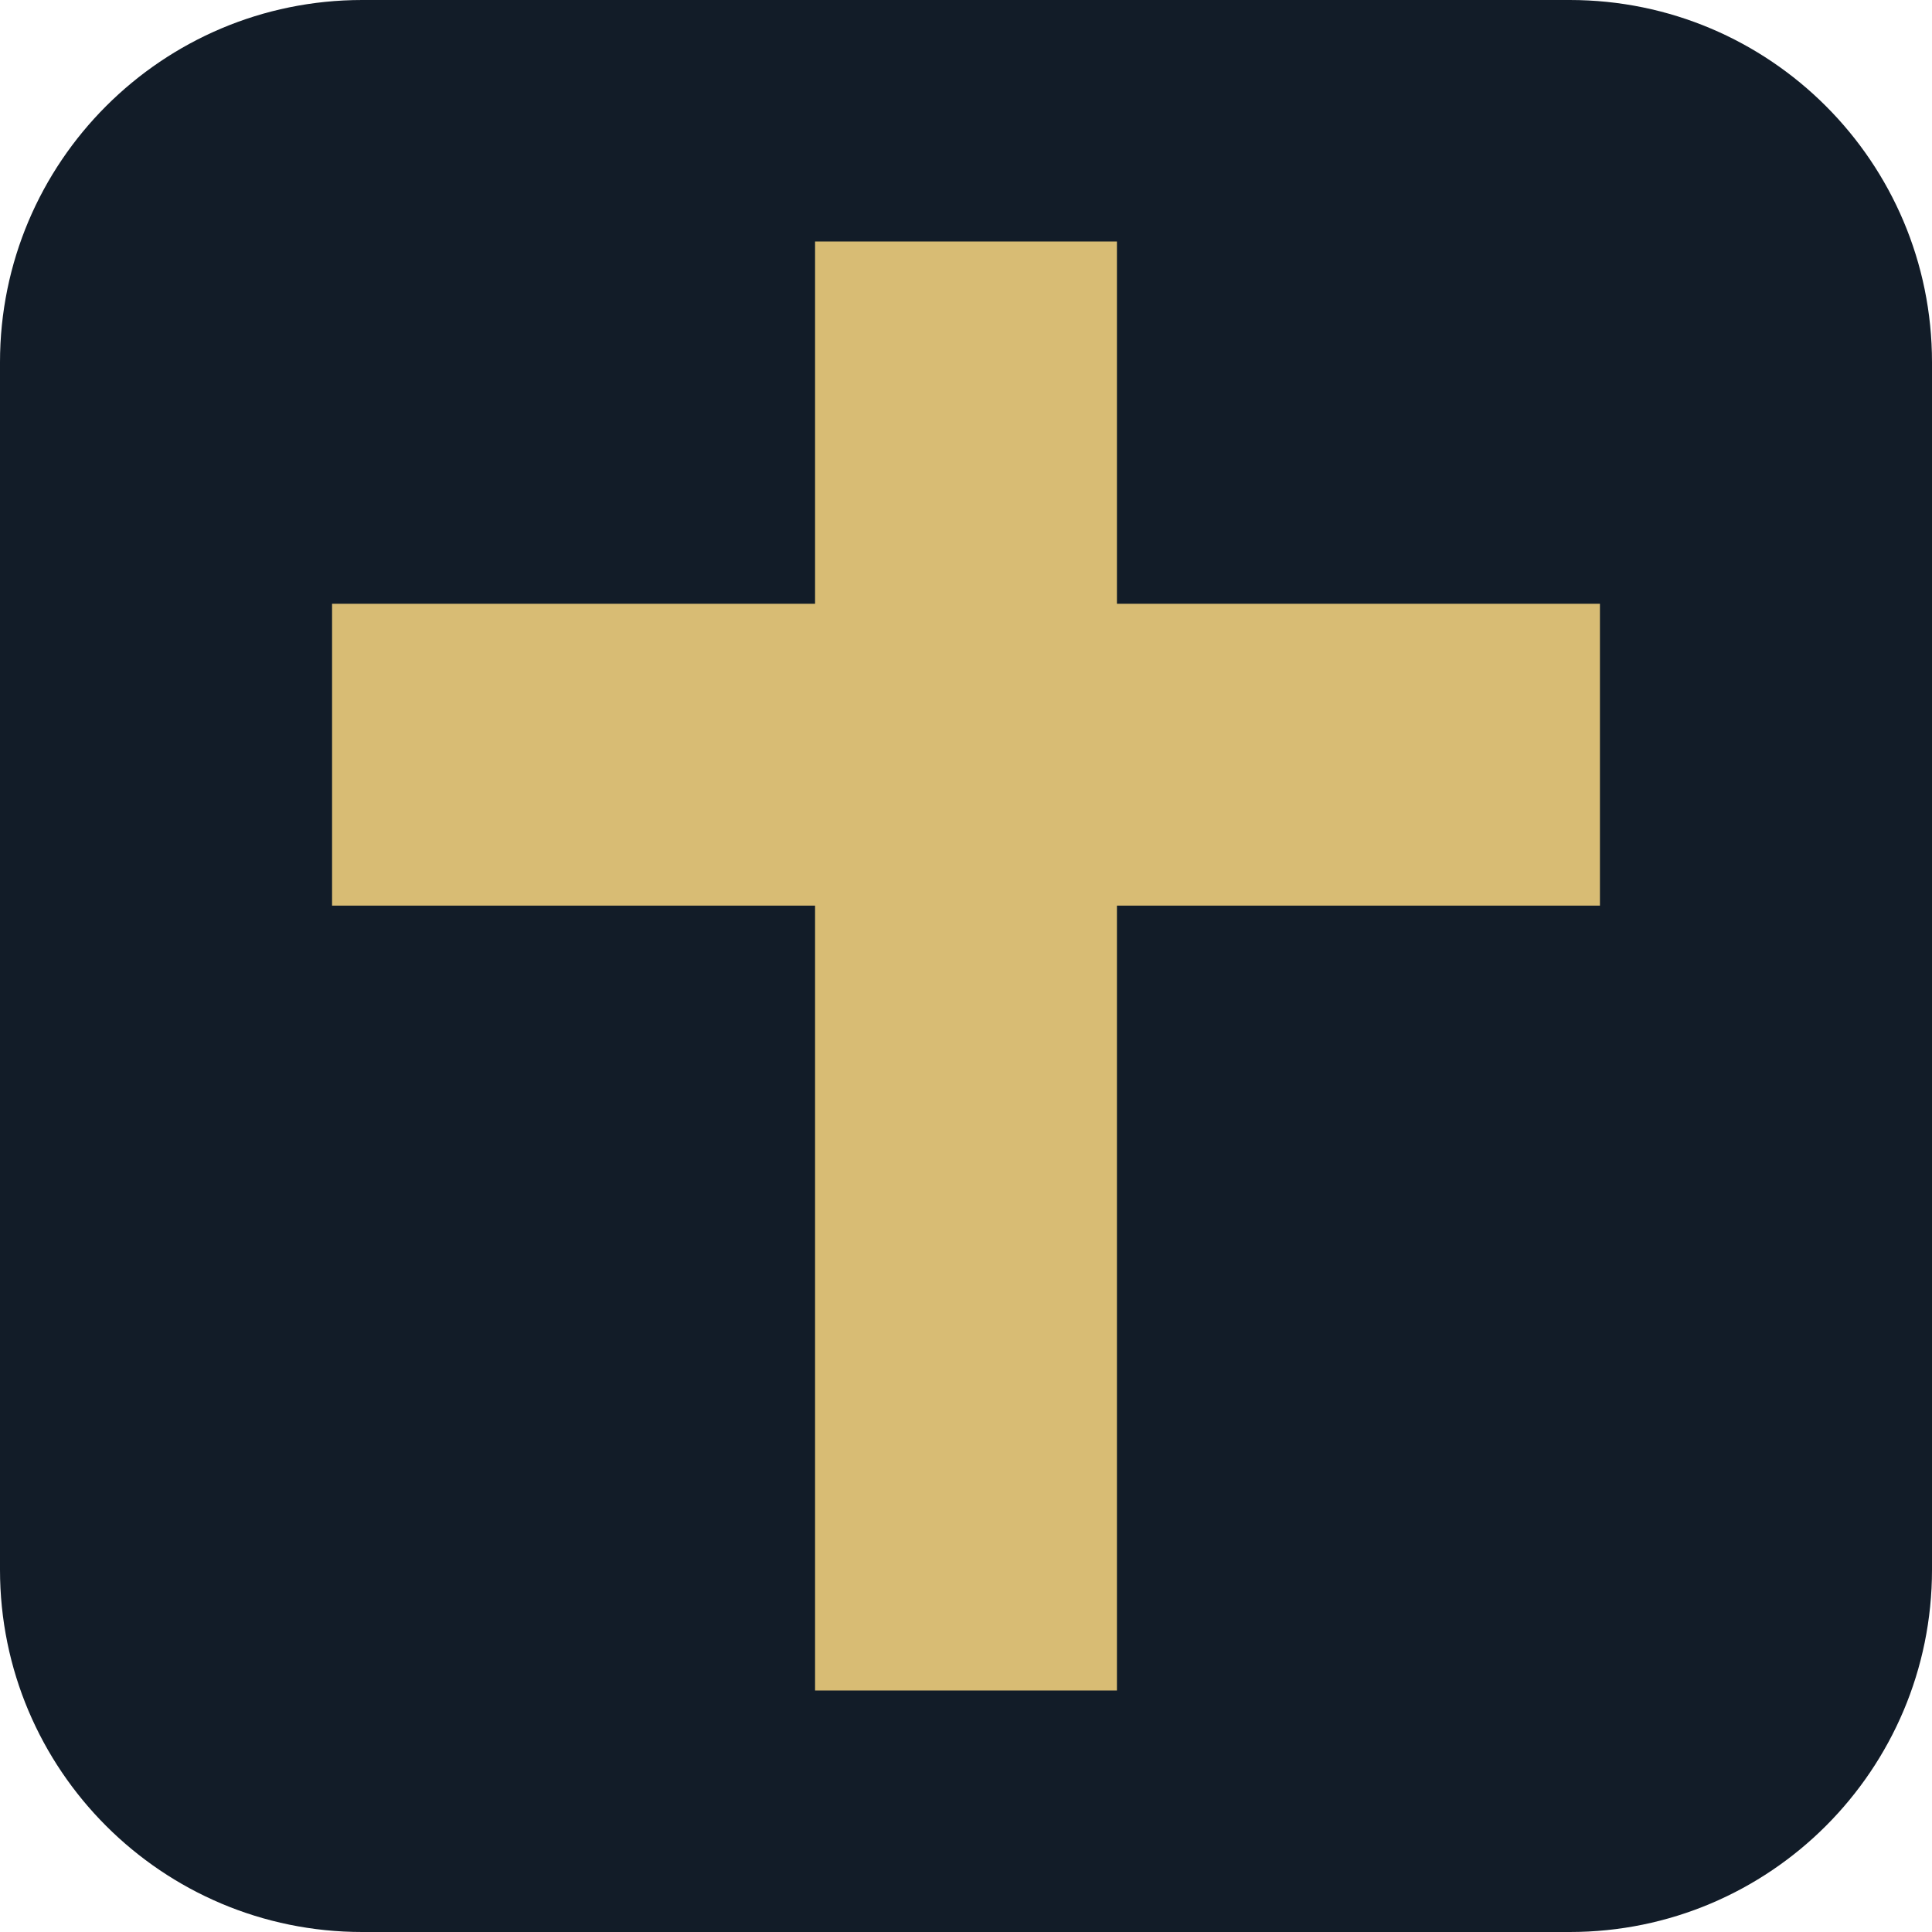
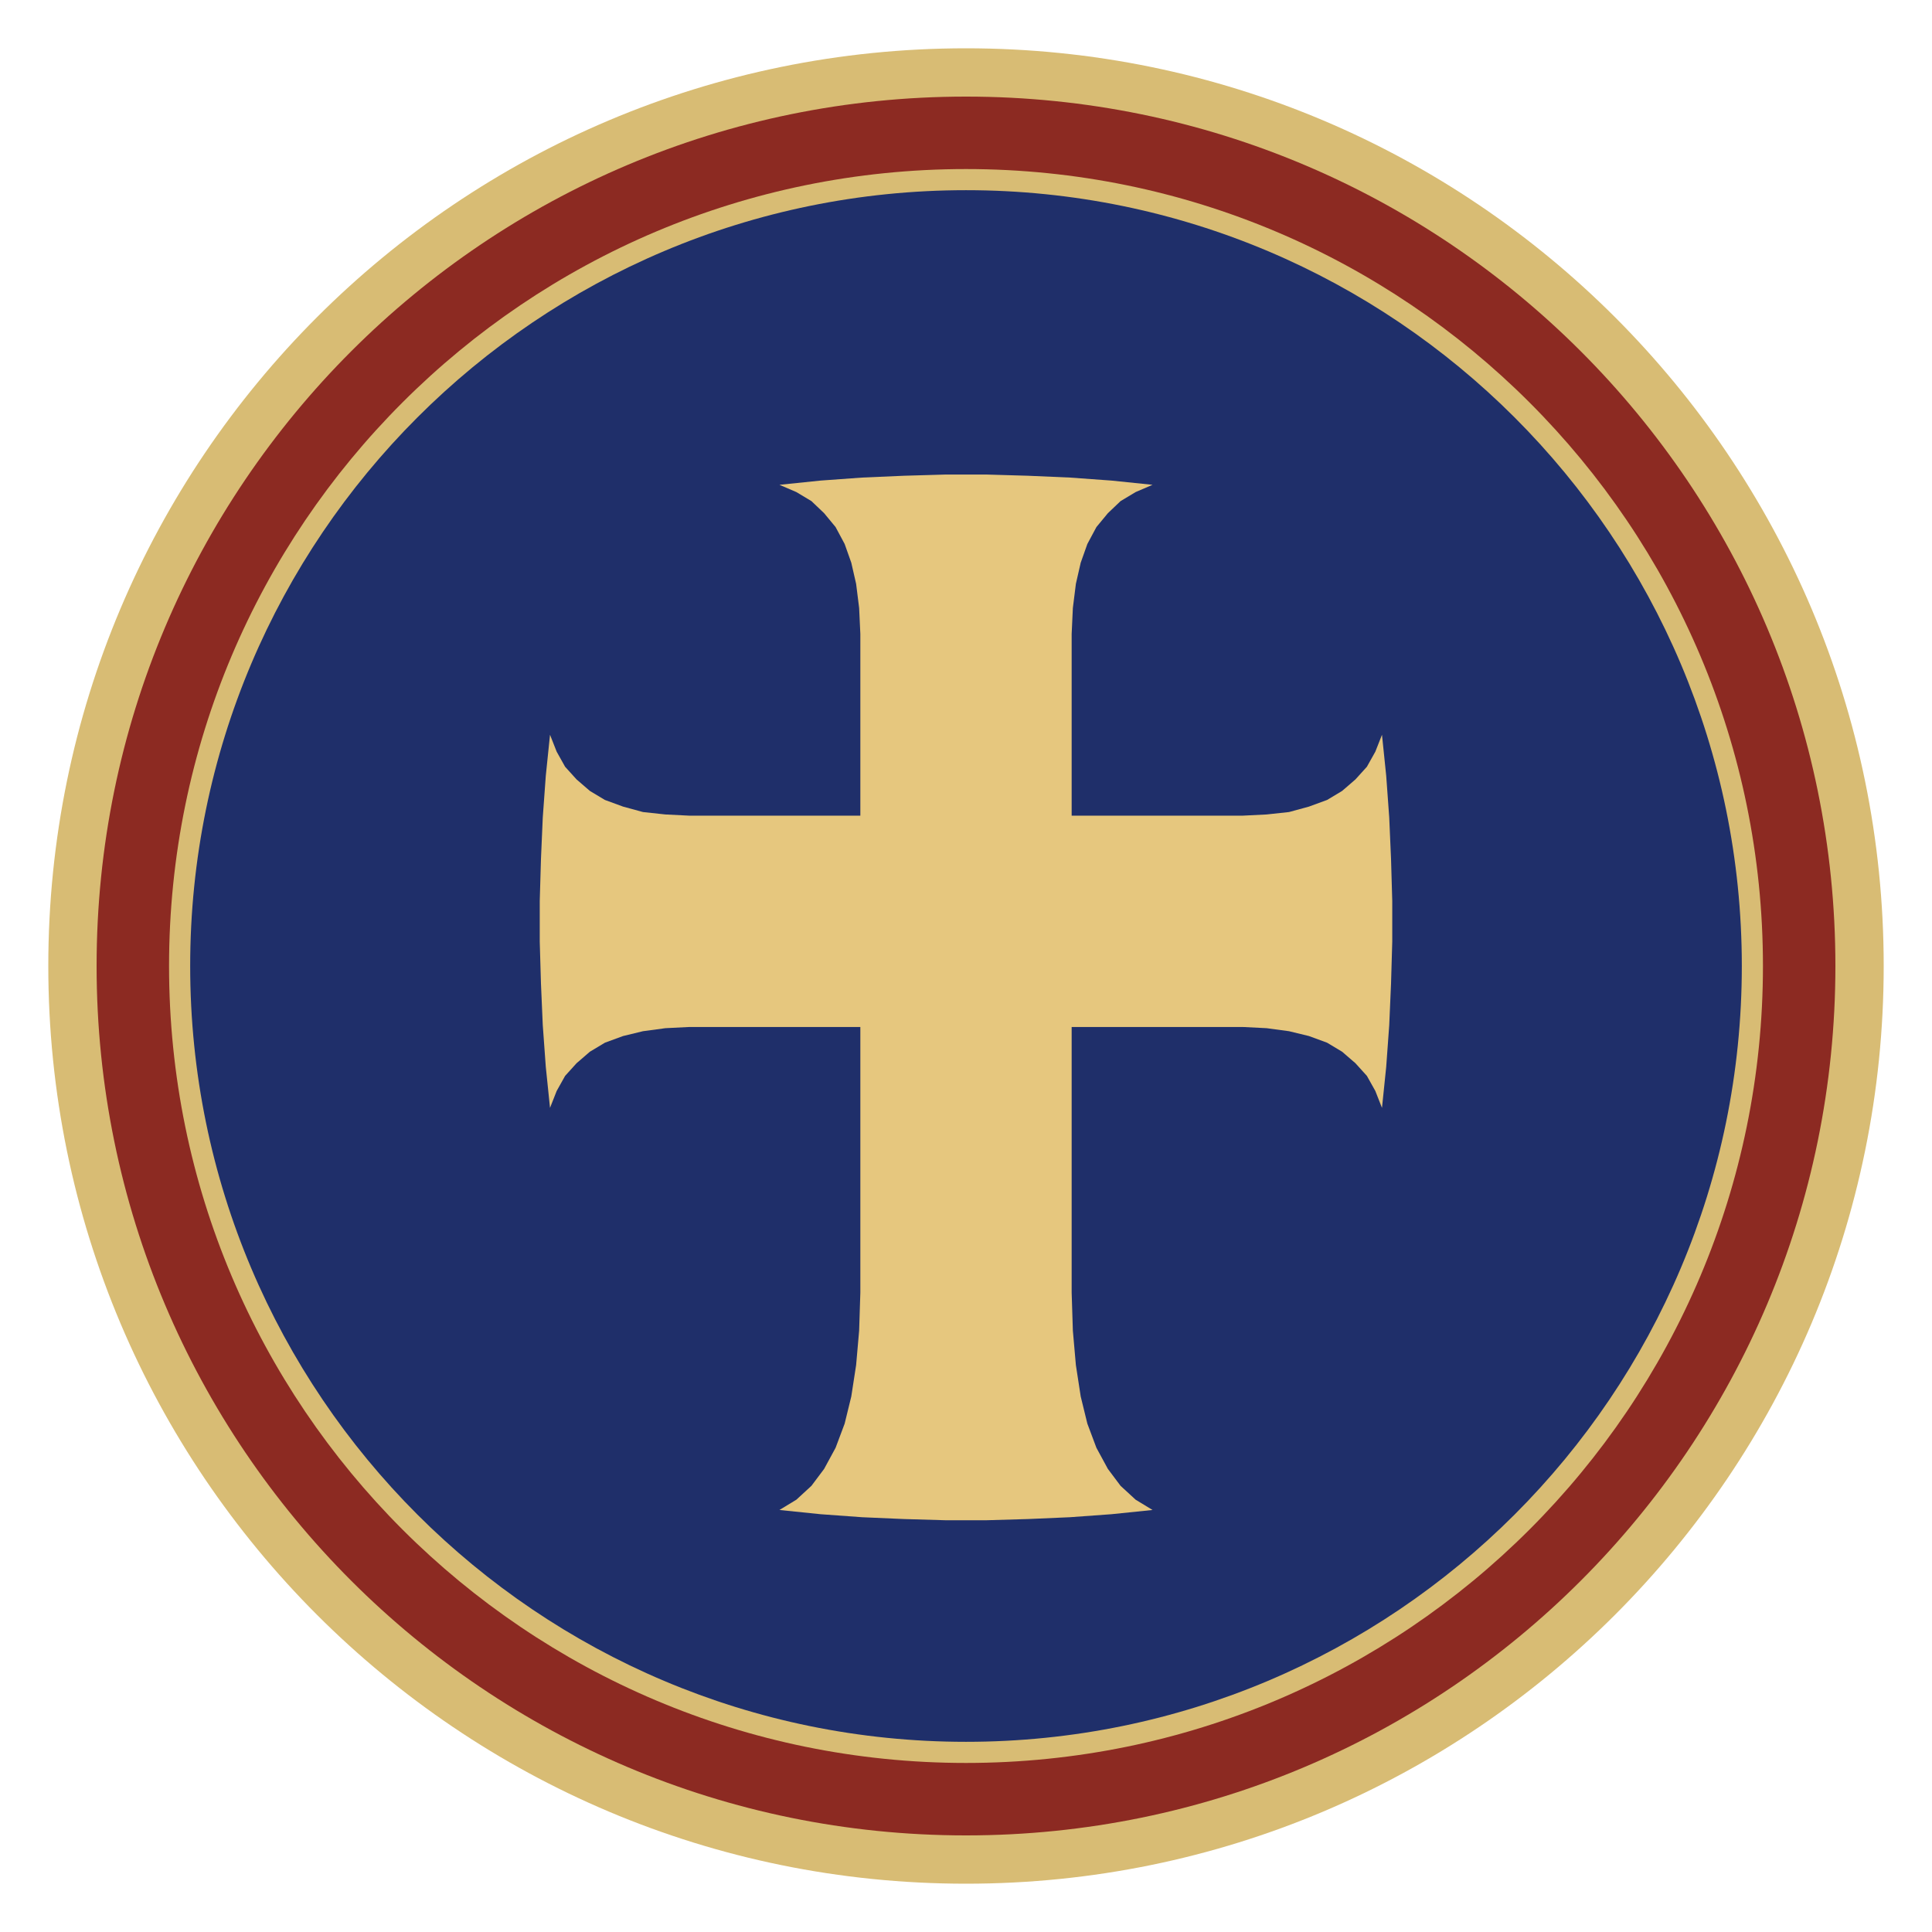
<svg xmlns="http://www.w3.org/2000/svg" viewBox="0 0 32 32">
-   <rect width="32" height="32" rx="6" fill="#121c28" />
-   <rect x="13.5" y="4" width="5" height="24" fill="#d8bc74" />
-   <rect x="5.5" y="10" width="21" height="5" fill="#d8bc74" />
+   <circle cx="16" cy="16" r="15.2" fill="#d8bc74" />
+   <circle cx="16" cy="16" r="14.4" fill="#8c2a22" />
+   <circle cx="16" cy="16" r="13.20" fill="#d8bc74" />
+   <circle cx="16" cy="16" r="12.85" fill="#1f2f6a" />
+   <path d="M14.25,13.51 14.25,10.50 14.23,10.07 14.18,9.67 14.10,9.32 13.99,9.01 13.84,8.73 13.65,8.50 13.44,8.30 13.19,8.15 12.91,8.03 13.59,7.96 14.28,7.91 14.97,7.88 15.66,7.86 16.34,7.86 17.03,7.88 17.72,7.91 18.41,7.96 19.09,8.03 18.81,8.15 18.56,8.30 18.35,8.50 18.16,8.73 18.01,9.01 17.90,9.32 17.82,9.67 17.77,10.07 17.75,10.50 17.75,13.51 20.58,13.51 20.98,13.49 21.35,13.45 21.68,13.36 21.98,13.25 22.23,13.10 22.45,12.91 22.64,12.70 22.78,12.45 22.89,12.17 22.96,12.85 23.01,13.54 23.04,14.23 23.06,14.92 23.06,15.60 23.04,16.29 23.01,16.98 22.96,17.67 22.89,18.35 22.78,18.07 22.64,17.82 22.45,17.61 22.23,17.42 21.98,17.27 21.68,17.16 21.35,17.08 20.98,17.03 20.58,17.01 17.75,17.01 17.75,21.41 17.77,22.04 17.82,22.61 17.90,23.13 18.01,23.58 18.16,23.98 18.35,24.33 18.56,24.61 18.81,24.84 19.09,25.01 18.41,25.08 17.72,25.13 17.03,25.16 16.34,25.18 15.66,25.18 14.97,25.16 14.28,25.13 13.59,25.08 12.91,25.01 13.19,24.84 13.44,24.61 13.65,24.33 13.84,23.98 13.99,23.58 14.10,23.13 14.18,22.61 14.23,22.04 14.25,21.41 14.25,17.01 11.42,17.01 11.02,17.03 10.65,17.08 10.32,17.16 10.02,17.27 9.77,17.42 9.55,17.61 9.36,17.82 9.22,18.07 9.11,18.35 9.04,17.67 8.99,16.98 8.96,16.29 8.94,15.60 8.94,14.92 8.96,14.23 8.99,13.54 9.04,12.85 9.11,12.17 9.22,12.45 9.36,12.70 9.55,12.91 9.77,13.10 10.02,13.25 10.32,13.36 10.65,13.45 11.02,13.49 11.42,13.51Z" fill="#e6c77e" />
</svg>
